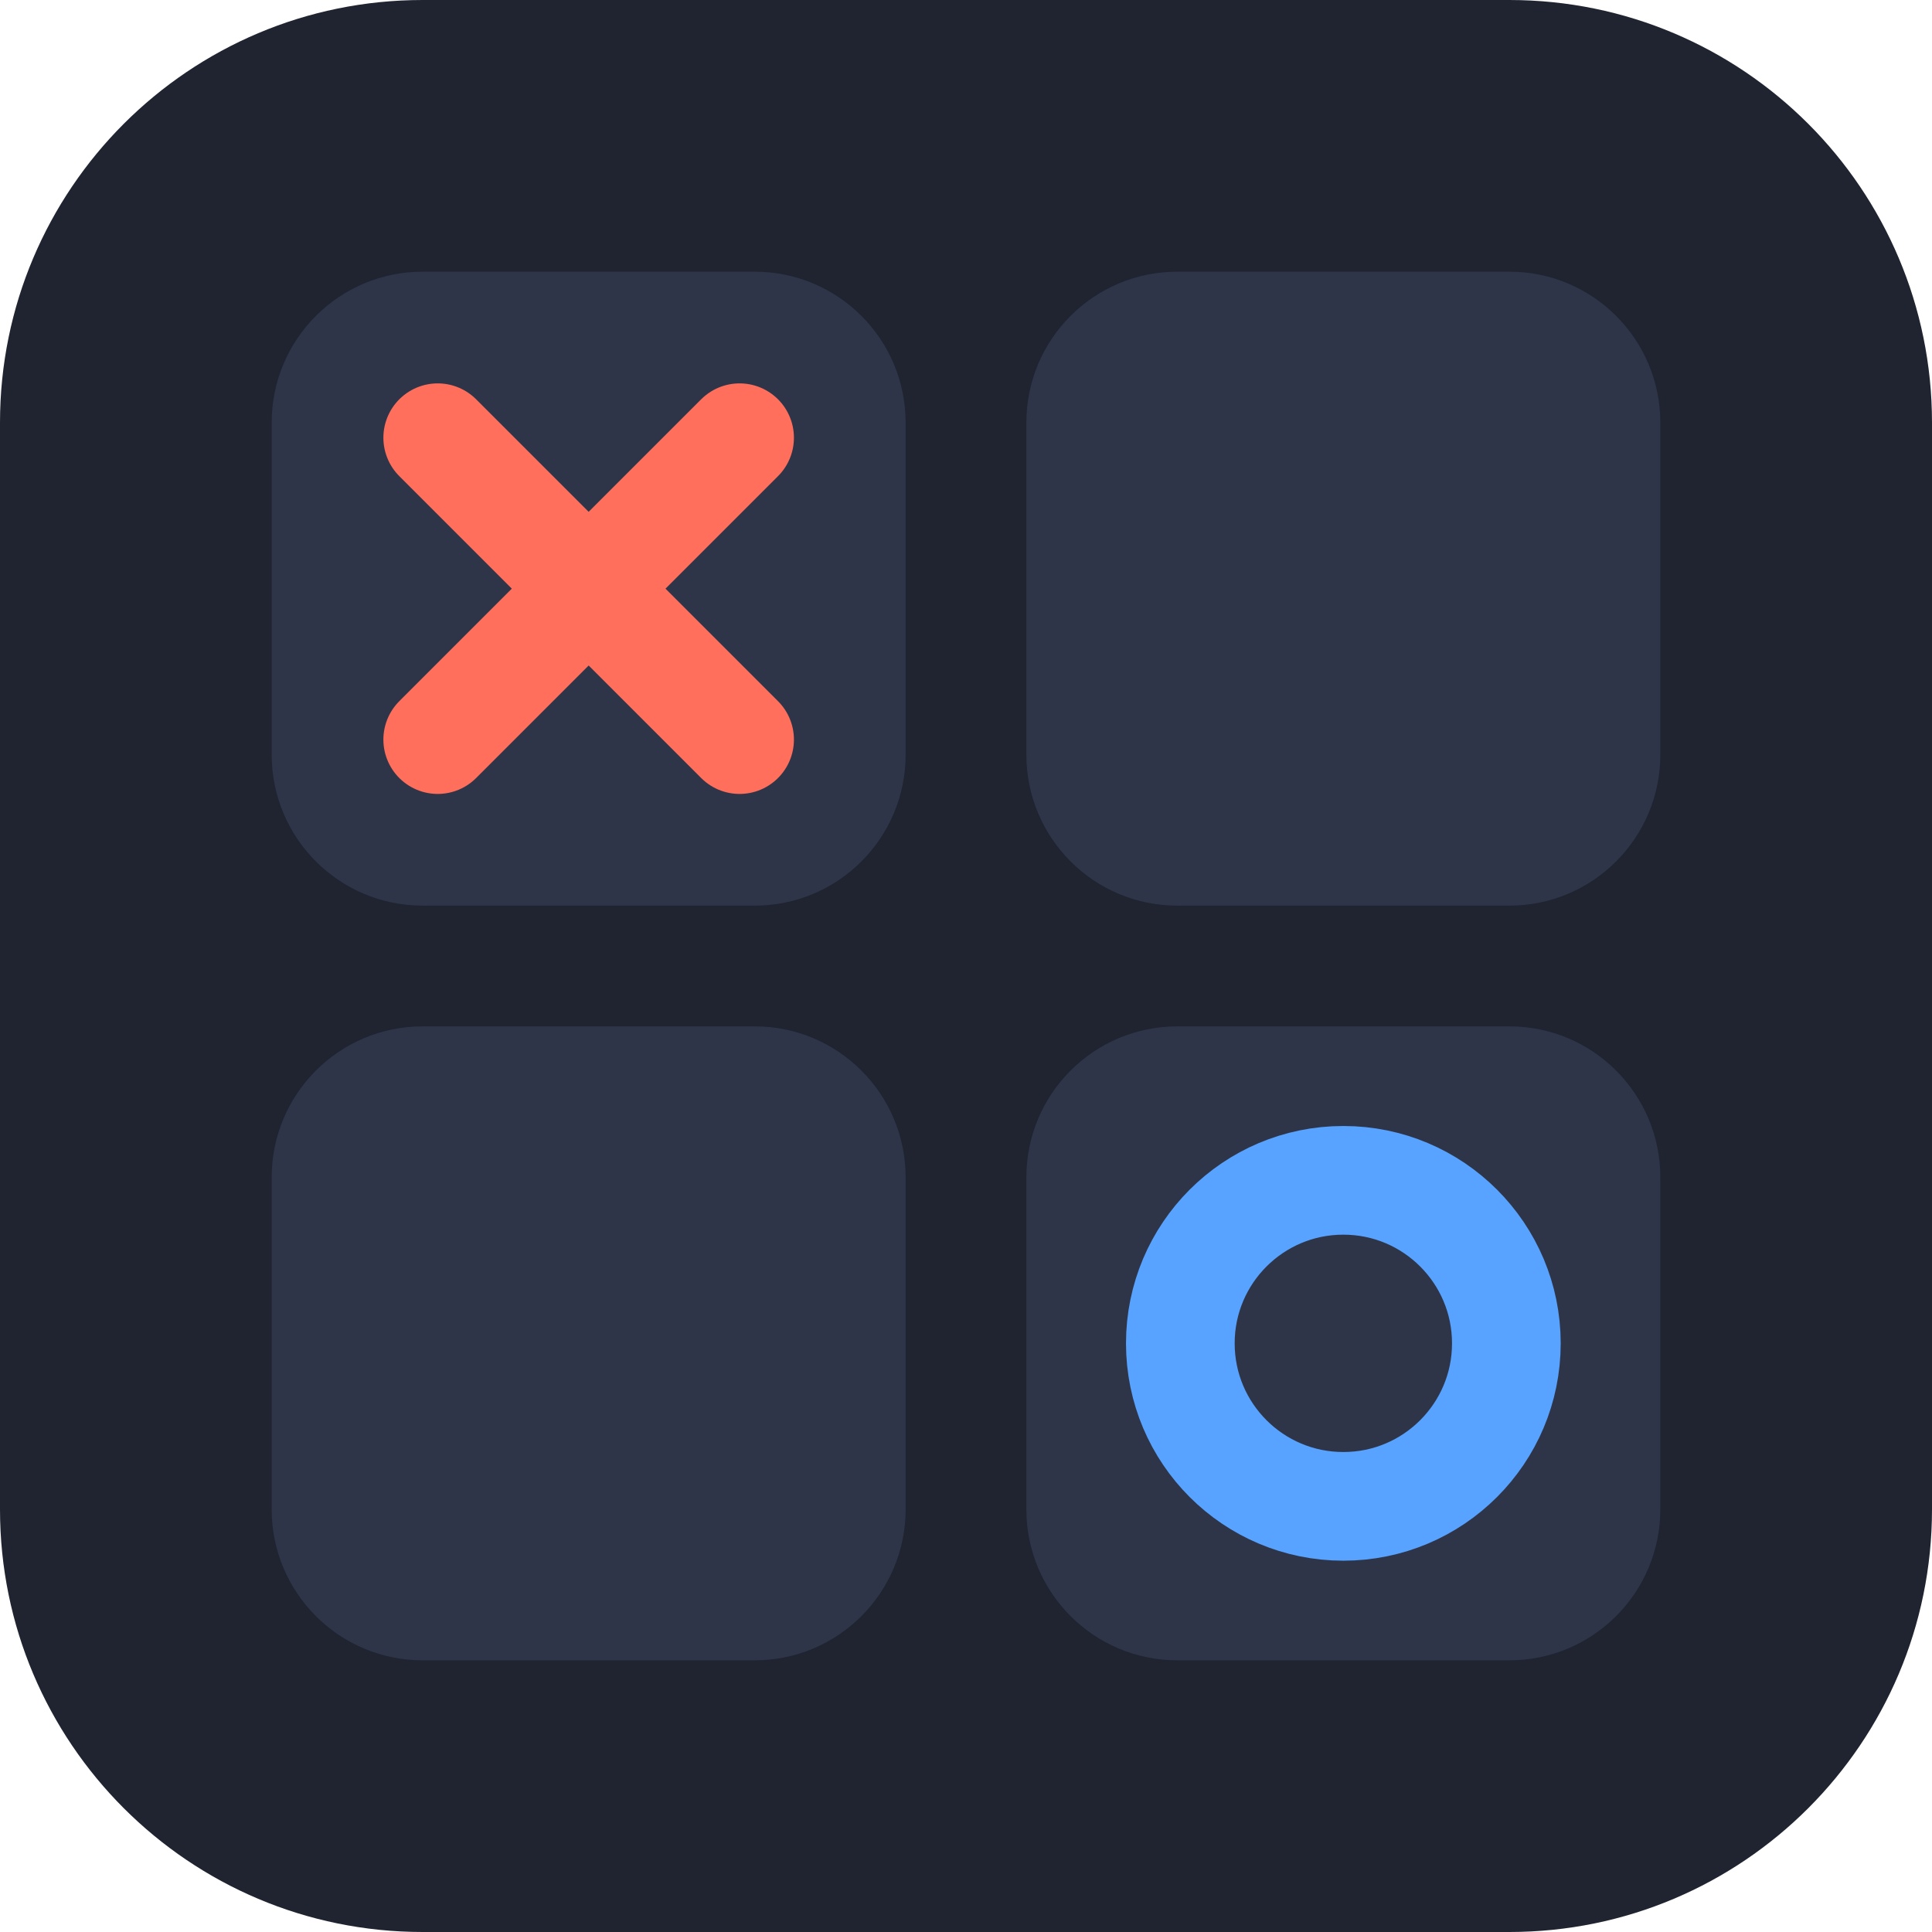
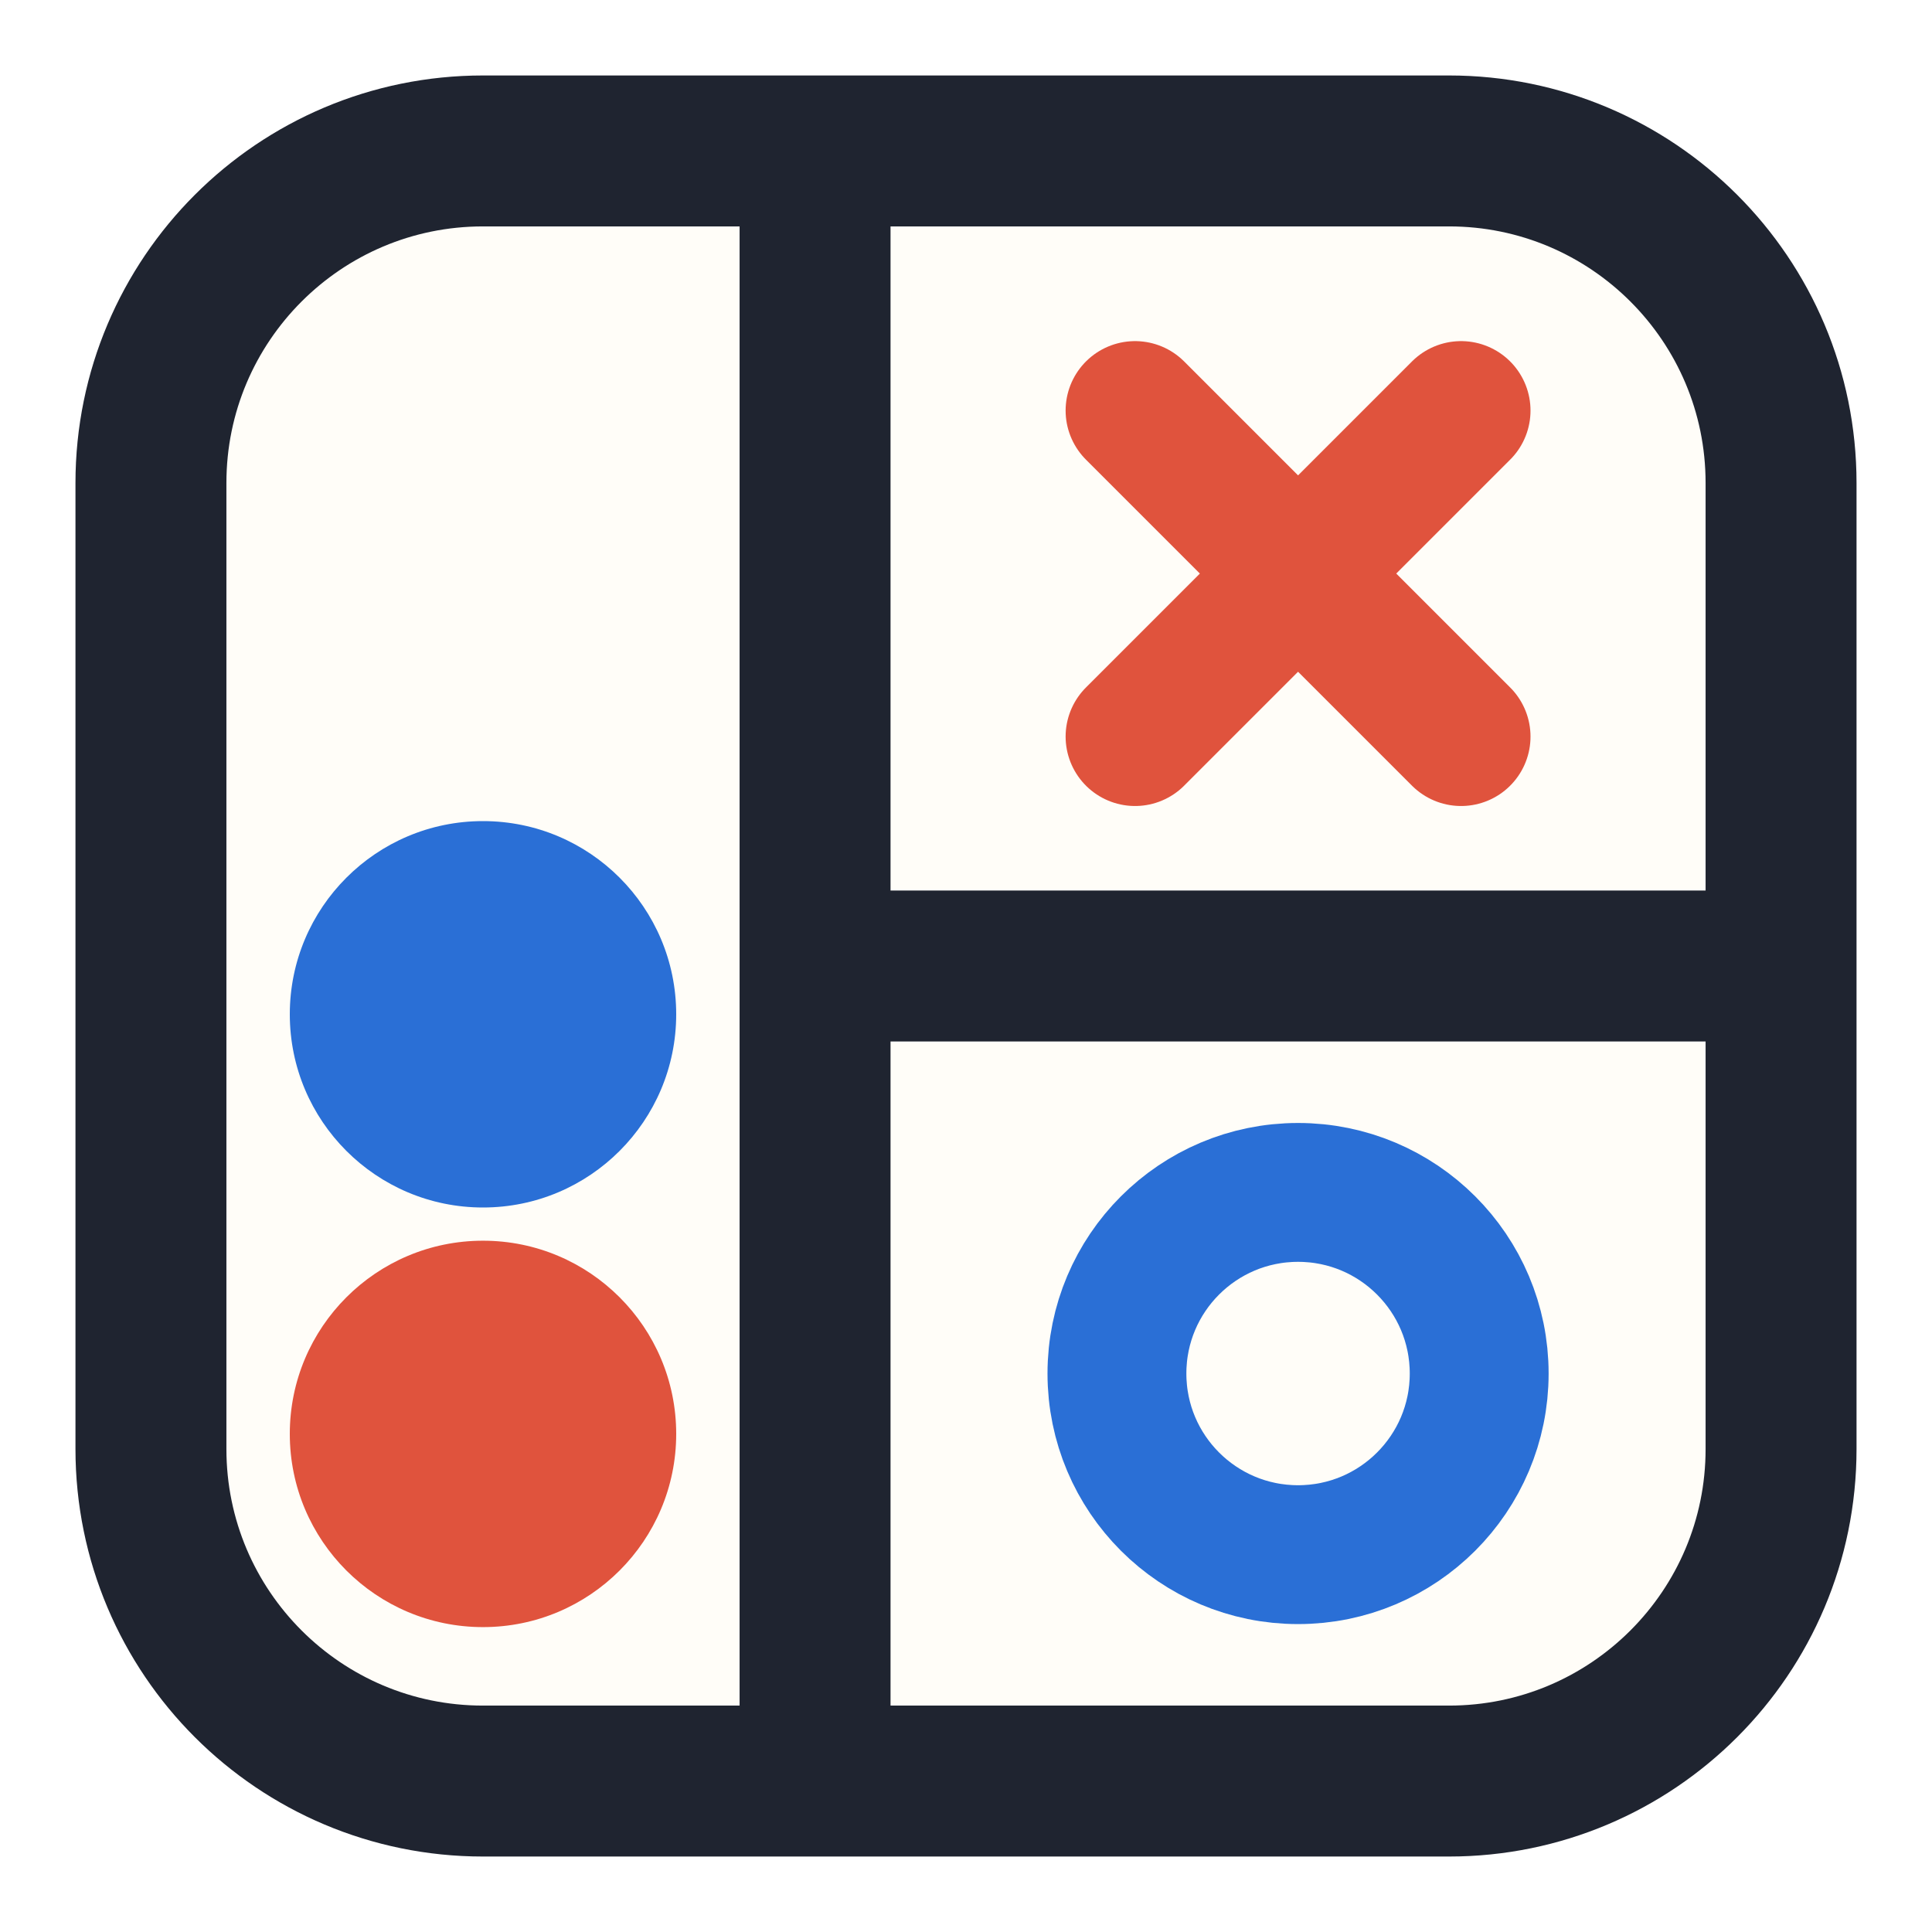
<svg xmlns="http://www.w3.org/2000/svg" viewBox="0 0 64 64">
-   <rect width="64" height="64" rx="14" fill="#1f2430" />
-   <rect x="9" y="9" width="21" height="21" rx="5" fill="#2e3548" />
-   <rect x="34" y="9" width="21" height="21" rx="5" fill="#2e3548" />
-   <rect x="9" y="34" width="21" height="21" rx="5" fill="#2e3548" />
-   <rect x="34" y="34" width="21" height="21" rx="5" fill="#2e3548" />
-   <path d="M14.5 14.5l10 10M24.5 14.5l-10 10" stroke="#ff6f5c" stroke-width="3.6" stroke-linecap="round" />
-   <circle cx="44.5" cy="44.5" r="5.4" fill="none" stroke="#57a3ff" stroke-width="3.6" />
+   <rect x="5" y="5" width="54" height="54" rx="11" fill="#fffdf8" stroke="#1f2430" stroke-width="5" />
+   <path d="M27 5v54M27 32h32" stroke="#1f2430" stroke-width="5" />
+   <circle cx="16" cy="47.5" r="6.4" fill="#e0533d" />
+   <circle cx="16" cy="33.6" r="6.4" fill="#2a6fd6" />
+   <path d="M37.6 13.6l10.8 10.8M48.4 13.6l-10.8 10.8" stroke="#e0533d" stroke-width="4.6" stroke-linecap="round" />
+   <circle cx="43" cy="45.5" r="6" fill="none" stroke="#2a6fd6" stroke-width="4.6" />
</svg>
